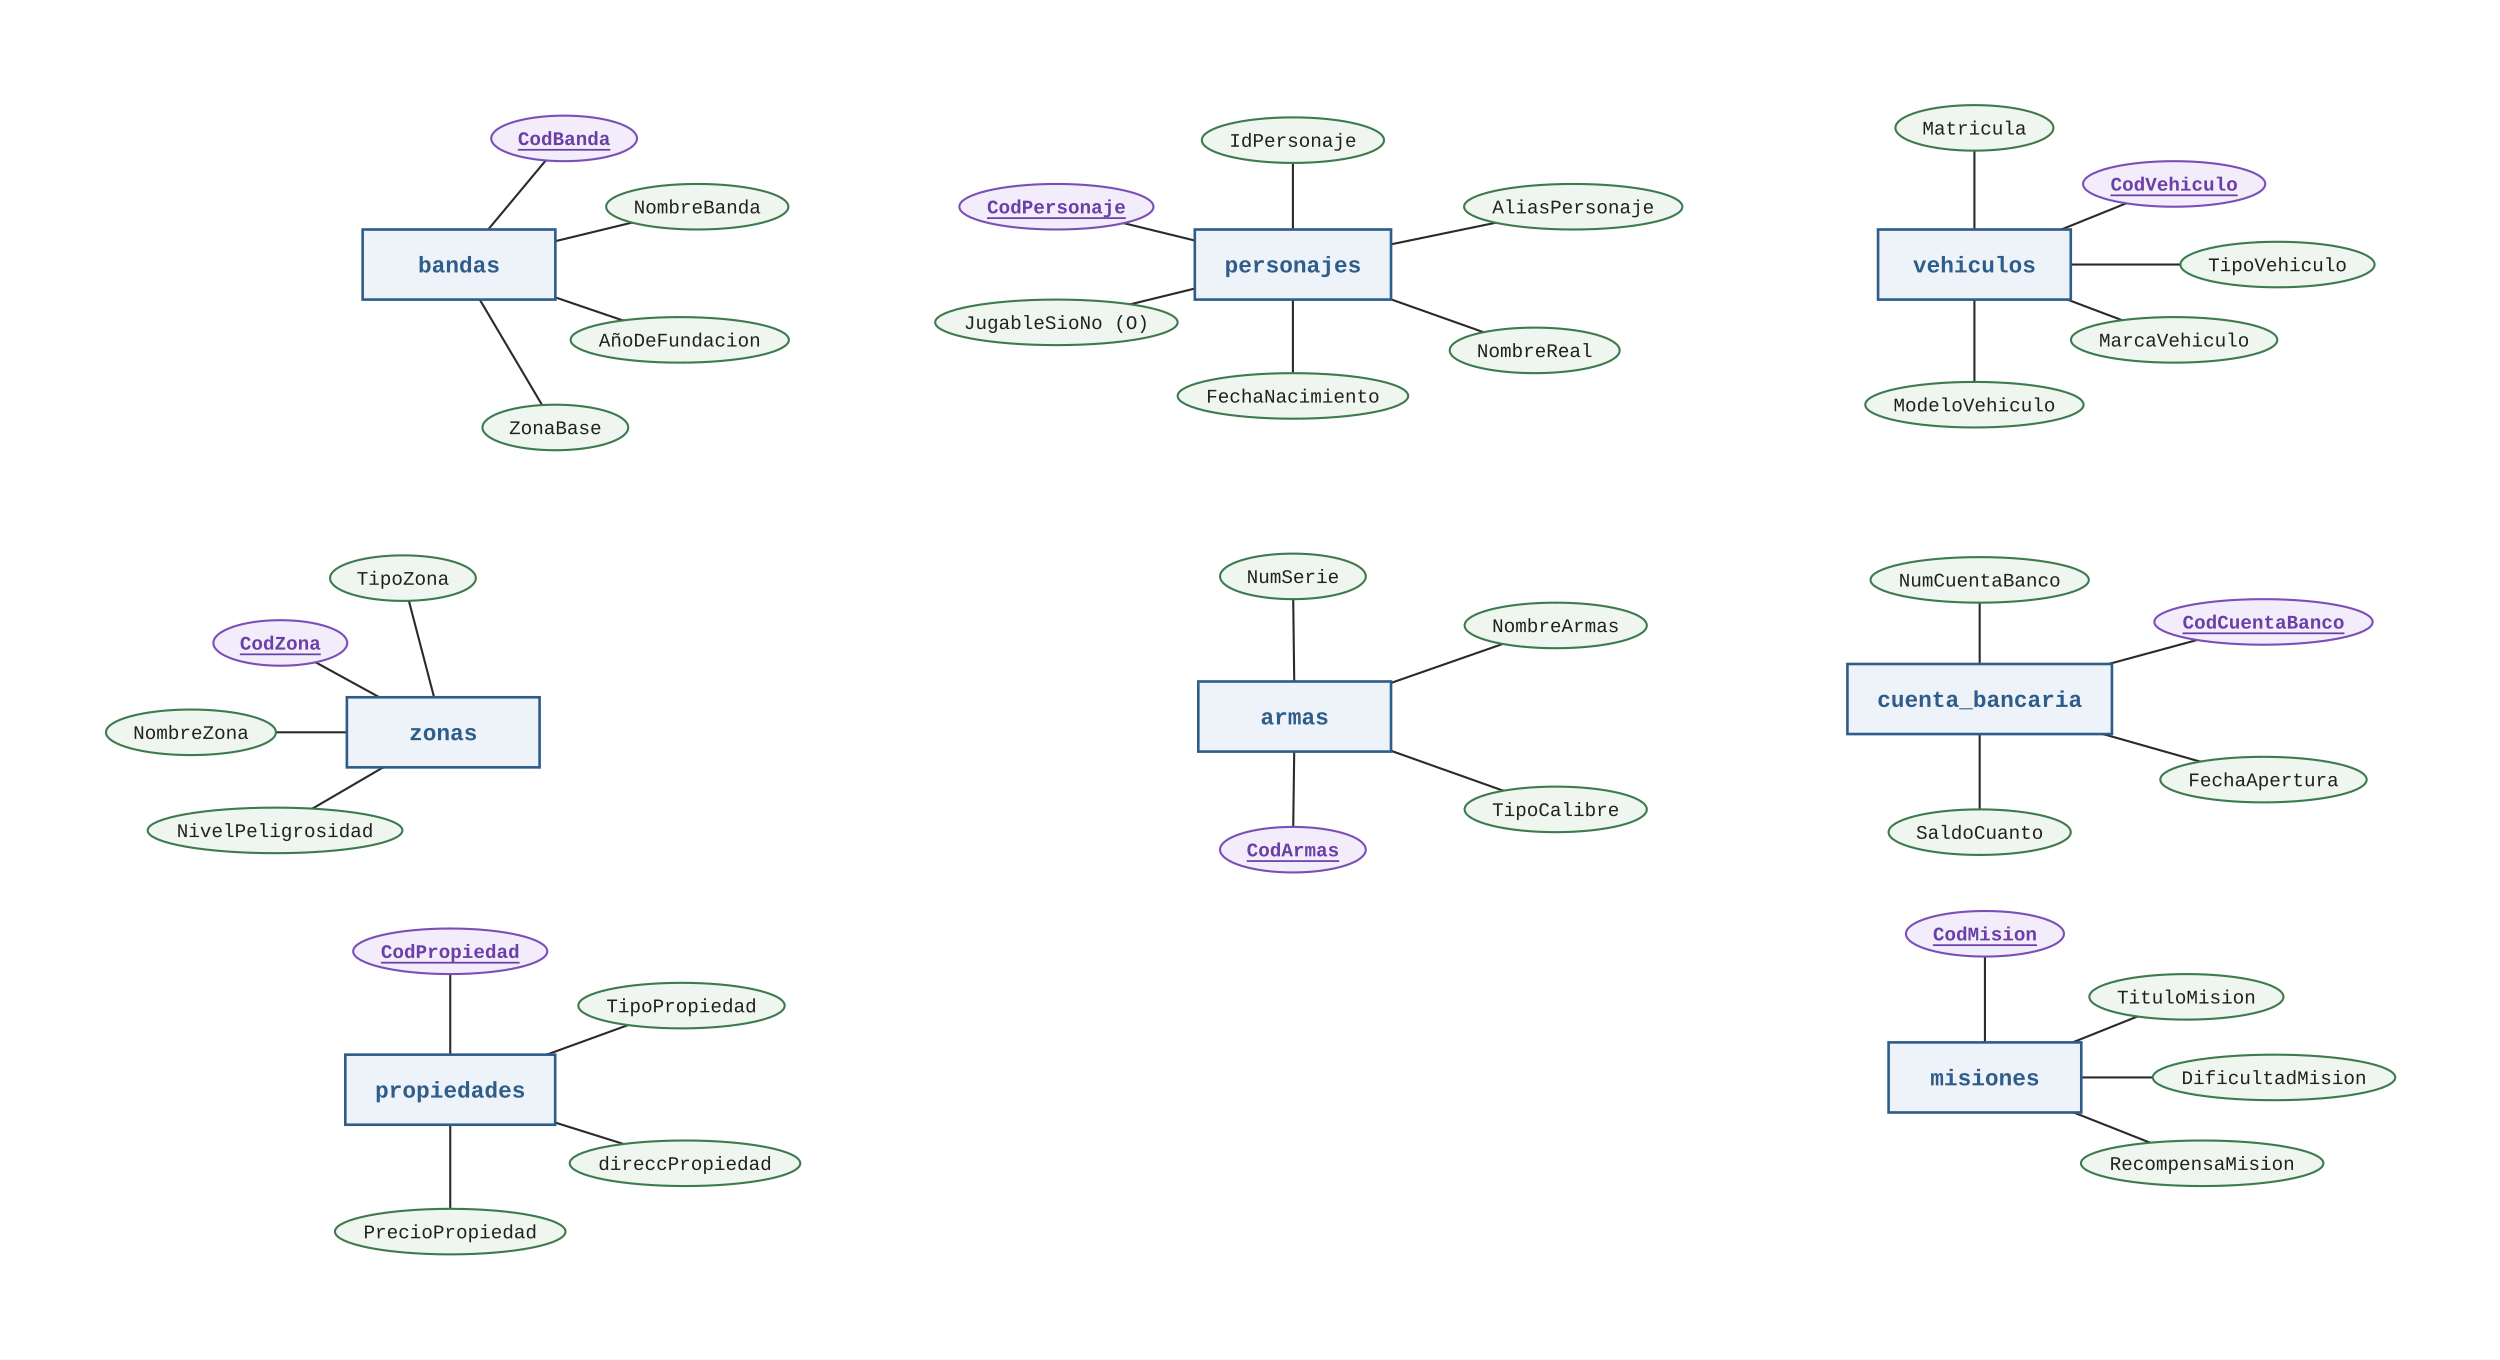
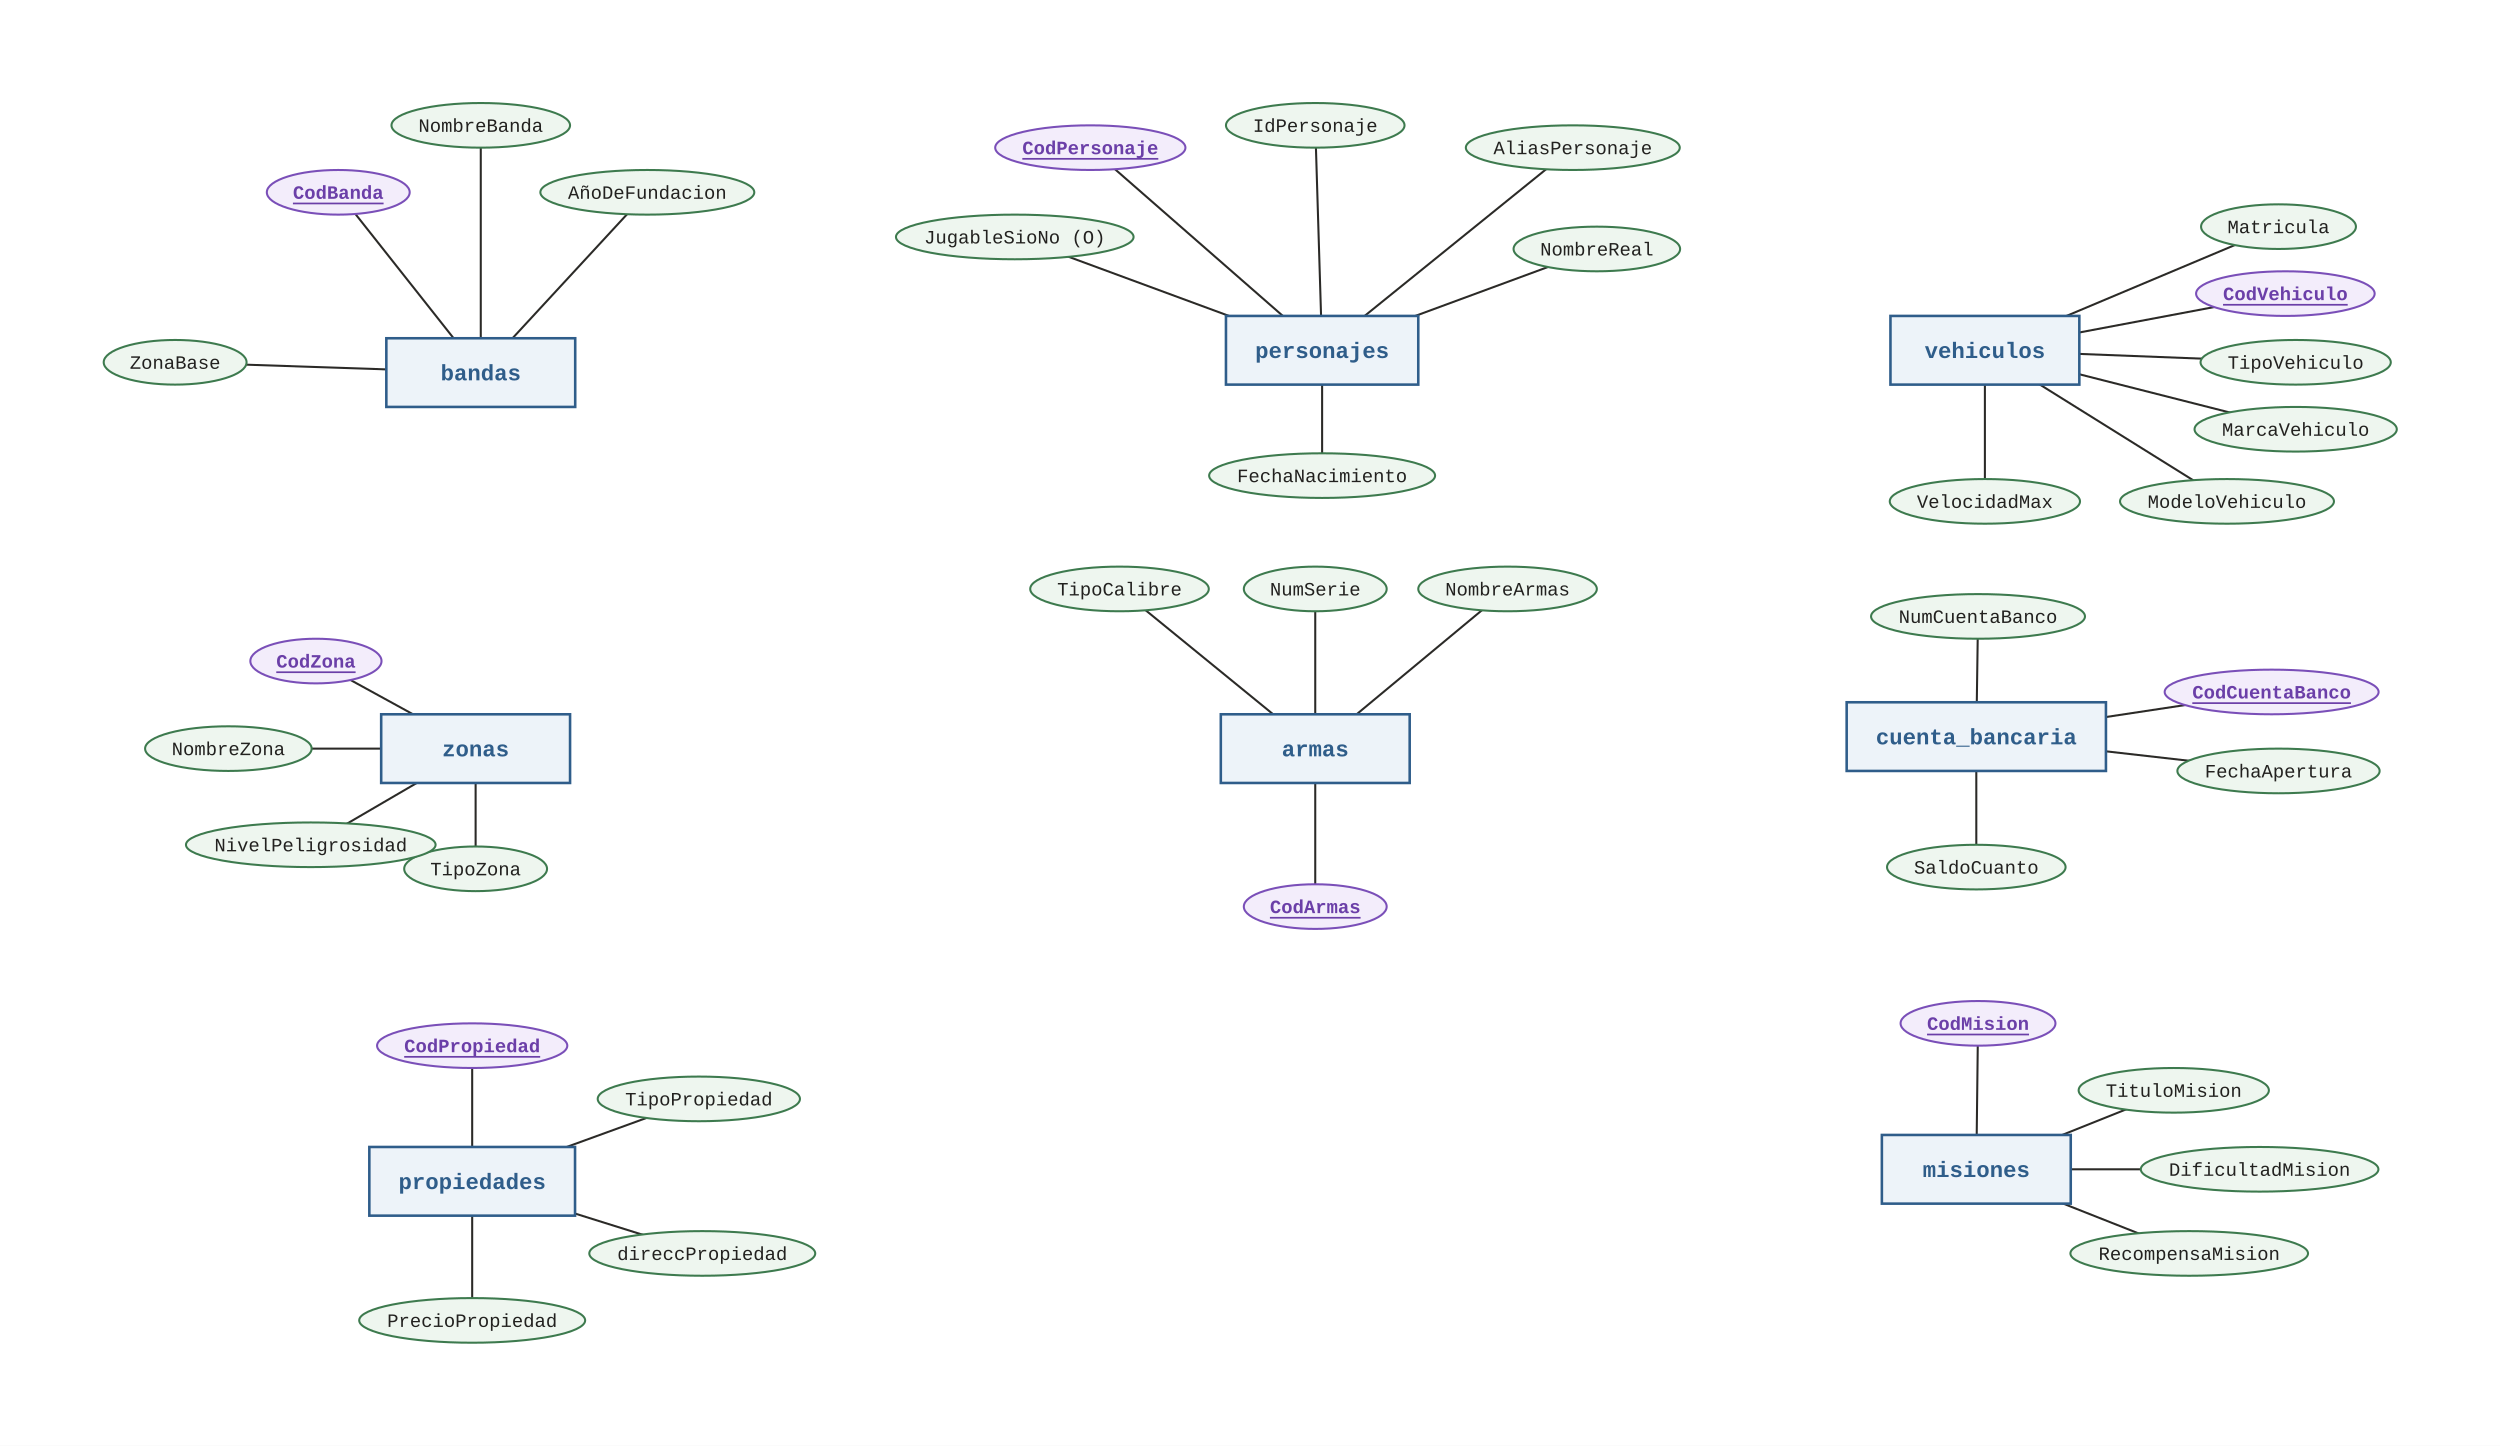
- <svg xmlns="http://www.w3.org/2000/svg" viewBox="1764 1628 1427 776" width="1427" height="776">
+ <svg xmlns="http://www.w3.org/2000/svg" viewBox="1746 1562 1456 842" width="1456" height="842">
  <style>.ln{stroke:#2B2A27;stroke-width:1.2}.mk{stroke:#2B2A27;stroke-width:1.5;fill:none}.mo{fill:#FFFFFF;stroke:#2B2A27;stroke-width:1.5}
.ent{fill:#EDF3F9;stroke:#2F5D8A;stroke-width:1.5}.dia{fill:#FBF2E0;stroke:#9C6510;stroke-width:1.5}.att{fill:#EEF6EF;stroke:#3D7A4E;stroke-width:1.2}.att.key{fill:#F3EDFB;stroke:#7A4FB8}.att.dr{stroke-dasharray:4 3}
.ent.in,.dia.in{fill:none}.dup{stroke:#C0362C;stroke-width:2.4}
.tx{fill:#22211F;font:11px Consolas,'JetBrains Mono','Courier New',monospace}.txk{fill:#6B3FA8;font-weight:600}.tb{font:600 13px Consolas,'JetBrains Mono','Courier New',monospace;fill:#2F5D8A}.tr{font:600 12px Consolas,'JetBrains Mono','Courier New',monospace;fill:#9C6510}.tt{font:600 10px Consolas,'JetBrains Mono','Courier New',monospace;fill:#6B6A64}
.ul{stroke:#6B3FA8;stroke-width:1}.ul.p{stroke-dasharray:3 2}.card{font:600 11px Consolas,'JetBrains Mono','Courier New',monospace;fill:#A2441C;paint-order:stroke;stroke:#FFFFFF;stroke-width:4px;stroke-linejoin:round}.cardq{fill:#6B6A64}
.tbox{fill:#FFFFFF;stroke:#A9B2C0;stroke-width:1}.thd{fill:#33557F}.thx{font:600 12.5px Consolas,'JetBrains Mono','Courier New',monospace;fill:#FFFFFF}.cx{font:11.5px Consolas,'JetBrains Mono','Courier New',monospace;fill:#22211F}.cpk{fill:#6B3FA8;font-weight:600}.cfk{fill:#A3304A}.cty{fill:#6B6A64;font-weight:400}.uq{font:600 9px Consolas,'JetBrains Mono','Courier New',monospace;fill:#2A7F8F}
.lk{stroke:#6B6A64;stroke-width:1.4;fill:none}.lk.dash{stroke-dasharray:6 4}.lkm{stroke:#6B6A64;stroke-width:1.5;fill:none}.lko{fill:#FFFFFF;stroke:#6B6A64;stroke-width:1.5}
.ipk{fill:#8E5FD0}.ifk{fill:#B4364E}.icol{fill:#2A7F8F}.inul{fill:none;stroke:#2A7F8F;stroke-width:1.3}
.rbox{fill:#FFFFFF;stroke:#22211F;stroke-width:1.1}.rnm{font:600 12.5px Consolas,'JetBrains Mono','Courier New',monospace;fill:#2F5D8A}.rcol{font:12px Consolas,'JetBrains Mono','Courier New',monospace;fill:#22211F}.rpk{font-weight:700;fill:#6B3FA8}.rfk{fill:#A3304A}.rul{stroke:#6B3FA8;stroke-width:1.1}
.rtag{font:600 9.5px Consolas,'JetBrains Mono','Courier New',monospace;fill:#6B6A64}.rarr{fill:none;stroke:#B4364E;stroke-width:1.1}.rhead{fill:#B4364E}
.ent.hd,.dia.hd{fill:none}.ktag{font:700 9px Consolas,'JetBrains Mono','Courier New',monospace;fill:#6B6A64}.rlab{fill:#FFFFFF;stroke:none;opacity:.92}.dia.assoc{stroke-dasharray:5 3}.ln.lid{stroke-width:2.2}.isal{fill:#9C6510}.skt{fill:#2F5D8A}
.thx.dup{fill:#FFC2BD}.cx.dup,.rnm.dup,.rcol.dup{fill:#C0362C;text-decoration:underline}
.note{stroke-width:1.2}.note-fold{stroke-width:1.2}.nc-y{fill:#FFF4C2;stroke:#D2AE36}.nc-b{fill:#DDEBFA;stroke:#7AA3D6}.nc-g{fill:#DFF2E1;stroke:#7DBB87}.nc-p{fill:#FBE1EC;stroke:#D98AAE}.note-fold{filter:brightness(.93)}.note-tx{font:12px 'Segoe UI',Arial,sans-serif;fill:#2B2A27}</style>
-   <rect x="1764" y="1628" width="1427" height="776" fill="#ffffff" />
-   <line x1="2017" y1="2046" x2="1924" y2="1995" class="ln" />
-   <line x1="2017" y1="2046" x2="1873" y2="2046" class="ln" />
-   <line x1="2017" y1="2046" x2="1994" y2="1958" class="ln" />
-   <line x1="2017" y1="2046" x2="1921" y2="2102" class="ln" />
-   <line x1="2502" y1="1779" x2="2502" y2="1708" class="ln" />
-   <line x1="2502" y1="1779" x2="2662" y2="1746" class="ln" />
-   <line x1="2502" y1="1779" x2="2640" y2="1828" class="ln" />
-   <line x1="2502" y1="1779" x2="2502" y2="1854" class="ln" />
-   <line x1="2502" y1="1779" x2="2367" y2="1812" class="ln" />
-   <line x1="2026" y1="1779" x2="2086" y2="1707" class="ln" />
-   <line x1="2026" y1="1779" x2="2162" y2="1746" class="ln" />
-   <line x1="2026" y1="1779" x2="2152" y2="1822" class="ln" />
-   <line x1="2026" y1="1779" x2="2081" y2="1872" class="ln" />
-   <line x1="2891" y1="1779" x2="2891" y2="1701" class="ln" />
-   <line x1="2891" y1="1779" x2="3005" y2="1733" class="ln" />
-   <line x1="2502" y1="1779" x2="2367" y2="1746" class="ln" />
-   <line x1="2891" y1="1779" x2="3005" y2="1822" class="ln" />
-   <line x1="2891" y1="1779" x2="2891" y2="1859" class="ln" />
-   <line x1="2891" y1="1779" x2="3064" y2="1779" class="ln" />
-   <line x1="2503" y1="2037" x2="2502" y2="1957" class="ln" />
-   <line x1="2503" y1="2037" x2="2652" y2="1985" class="ln" />
-   <line x1="2503" y1="2037" x2="2652" y2="2090" class="ln" />
-   <line x1="2503" y1="2037" x2="2502" y2="2113" class="ln" />
-   <line x1="2894" y1="2027" x2="2894" y2="1959" class="ln" />
-   <line x1="2894" y1="2027" x2="3056" y2="1983" class="ln" />
-   <line x1="2894" y1="2027" x2="3056" y2="2073" class="ln" />
-   <line x1="2894" y1="2027" x2="2894" y2="2103" class="ln" />
-   <line x1="2897" y1="2243" x2="2897" y2="2161" class="ln" />
+   <rect x="1746" y="1562" width="1456" height="842" fill="#ffffff" />
+   <line x1="2023" y1="1998" x2="1930" y2="1947" class="ln" />
+   <line x1="2023" y1="1998" x2="1879" y2="1998" class="ln" />
+   <line x1="2023" y1="1998" x2="2023" y2="2068" class="ln" />
+   <line x1="2023" y1="1998" x2="1927" y2="2054" class="ln" />
+   <line x1="2516" y1="1766" x2="2512" y2="1635" class="ln" />
+   <line x1="2516" y1="1766" x2="2662" y2="1648" class="ln" />
+   <line x1="2516" y1="1766" x2="2676" y2="1707" class="ln" />
+   <line x1="2516" y1="1766" x2="2516" y2="1839" class="ln" />
+   <line x1="2516" y1="1766" x2="2337" y2="1700" class="ln" />
+   <line x1="2026" y1="1779" x2="1943" y2="1674" class="ln" />
+   <line x1="2026" y1="1779" x2="2026" y2="1635" class="ln" />
+   <line x1="2026" y1="1779" x2="2123" y2="1674" class="ln" />
+   <line x1="2026" y1="1779" x2="1848" y2="1773" class="ln" />
+   <line x1="2902" y1="1766" x2="3073" y2="1694" class="ln" />
+   <line x1="2902" y1="1766" x2="3077" y2="1733" class="ln" />
+   <line x1="2516" y1="1766" x2="2381" y2="1648" class="ln" />
+   <line x1="2902" y1="1766" x2="3083" y2="1812" class="ln" />
+   <line x1="2902" y1="1766" x2="3043" y2="1854" class="ln" />
+   <line x1="2902" y1="1766" x2="3083" y2="1773" class="ln" />
+   <line x1="2512" y1="1998" x2="2512" y2="1905" class="ln" />
+   <line x1="2512" y1="1998" x2="2624" y2="1905" class="ln" />
+   <line x1="2512" y1="1998" x2="2398" y2="1905" class="ln" />
+   <line x1="2512" y1="1998" x2="2512" y2="2090" class="ln" />
+   <line x1="2897" y1="1991" x2="2898" y2="1921" class="ln" />
+   <line x1="2897" y1="1991" x2="3069" y2="1965" class="ln" />
+   <line x1="2897" y1="1991" x2="3073" y2="2011" class="ln" />
+   <line x1="2897" y1="1991" x2="2897" y2="2067" class="ln" />
+   <line x1="2897" y1="2243" x2="2898" y2="2158" class="ln" />
  <line x1="2897" y1="2243" x2="3012" y2="2197" class="ln" />
  <line x1="2897" y1="2243" x2="3062" y2="2243" class="ln" />
  <line x1="2897" y1="2243" x2="3021" y2="2292" class="ln" />
  <line x1="2021" y1="2250" x2="2021" y2="2171" class="ln" />
  <line x1="2021" y1="2250" x2="2153" y2="2202" class="ln" />
  <line x1="2021" y1="2250" x2="2155" y2="2292" class="ln" />
  <line x1="2021" y1="2250" x2="2021" y2="2331" class="ln" />
+   <line x1="2902" y1="1766" x2="2902" y2="1854" class="ln" />
  <g class="node" data-id="nmwmhqvag3xdsrz">
-     <rect x="1962" y="2026" width="110" height="40" class="ent" />
-     <text x="2017" y="2050.5" text-anchor="middle" class="tb">zonas</text>
+     <rect x="1968" y="1978" width="110" height="40" class="ent" />
+     <text x="2023" y="2002.5" text-anchor="middle" class="tb">zonas</text>
  </g>
  <g class="node" data-id="nmwmhrrtz46f440">
-     <ellipse cx="1924" cy="1995" rx="38.2" ry="13" class="att key" />
-     <text x="1924" y="1998.8" text-anchor="middle" class="tx txk">CodZona</text>
-     <line x1="1900.9" y1="2001.5" x2="1947.1" y2="2001.5" class="ul" />
+     <ellipse cx="1930" cy="1947" rx="38.2" ry="13" class="att key" />
+     <text x="1930" y="1950.8" text-anchor="middle" class="tx txk">CodZona</text>
+     <line x1="1906.9" y1="1953.5" x2="1953.1" y2="1953.5" class="ul" />
  </g>
  <g class="node" data-id="nmwmhs1pz4838rc">
-     <ellipse cx="1873" cy="2046" rx="48.5" ry="13" class="att" />
-     <text x="1873" y="2049.8" text-anchor="middle" class="tx">NombreZona</text>
+     <ellipse cx="1879" cy="1998" rx="48.5" ry="13" class="att" />
+     <text x="1879" y="2001.8" text-anchor="middle" class="tx">NombreZona</text>
  </g>
  <g class="node" data-id="nmwmhse6k4avtgo">
-     <ellipse cx="1994" cy="1958" rx="41.6" ry="13" class="att" />
-     <text x="1994" y="1961.8" text-anchor="middle" class="tx">TipoZona</text>
+     <ellipse cx="2023" cy="2068" rx="41.6" ry="13" class="att" />
+     <text x="2023" y="2071.8" text-anchor="middle" class="tx">TipoZona</text>
  </g>
  <g class="node" data-id="nmwmhsl8x4cs0xw">
-     <ellipse cx="1921" cy="2102" rx="72.7" ry="13" class="att" />
-     <text x="1921" y="2105.8" text-anchor="middle" class="tx">NivelPeligrosidad</text>
+     <ellipse cx="1927" cy="2054" rx="72.7" ry="13" class="att" />
+     <text x="1927" y="2057.8" text-anchor="middle" class="tx">NivelPeligrosidad</text>
  </g>
  <g class="node" data-id="nmwmhtg534eof8d">
-     <rect x="2446" y="1759" width="112" height="40" class="ent" />
-     <text x="2502" y="1783.5" text-anchor="middle" class="tb">personajes</text>
+     <rect x="2460" y="1746" width="112" height="40" class="ent" />
+     <text x="2516" y="1770.5" text-anchor="middle" class="tb">personajes</text>
  </g>
  <g class="node" data-id="nmwmhtvoe4fcd3s">
-     <ellipse cx="2502" cy="1708" rx="52" ry="13" class="att" />
-     <text x="2502" y="1711.8" text-anchor="middle" class="tx">IdPersonaje</text>
+     <ellipse cx="2512" cy="1635" rx="52" ry="13" class="att" />
+     <text x="2512" y="1638.8" text-anchor="middle" class="tx">IdPersonaje</text>
  </g>
  <g class="node" data-id="nmwmhtzp54hasp6">
-     <ellipse cx="2662" cy="1746" rx="62.3" ry="13" class="att" />
-     <text x="2662" y="1749.8" text-anchor="middle" class="tx">AliasPersonaje</text>
+     <ellipse cx="2662" cy="1648" rx="62.3" ry="13" class="att" />
+     <text x="2662" y="1651.8" text-anchor="middle" class="tx">AliasPersonaje</text>
  </g>
  <g class="node" data-id="nmwmhu9s44jnxp9">
-     <ellipse cx="2640" cy="1828" rx="48.5" ry="13" class="att" />
-     <text x="2640" y="1831.8" text-anchor="middle" class="tx">NombreReal</text>
+     <ellipse cx="2676" cy="1707" rx="48.5" ry="13" class="att" />
+     <text x="2676" y="1710.8" text-anchor="middle" class="tx">NombreReal</text>
  </g>
  <g class="node" data-id="nmwmhvhij4l5lyf">
-     <ellipse cx="2502" cy="1854" rx="65.8" ry="13" class="att" />
-     <text x="2502" y="1857.8" text-anchor="middle" class="tx">FechaNacimiento</text>
+     <ellipse cx="2516" cy="1839" rx="65.8" ry="13" class="att" />
+     <text x="2516" y="1842.8" text-anchor="middle" class="tx">FechaNacimiento</text>
  </g>
  <g class="node" data-id="nmwmhw2st4nqzpn">
-     <ellipse cx="2367" cy="1812" rx="69.2" ry="13" class="att" />
-     <text x="2367" y="1815.8" text-anchor="middle" class="tx">JugableSioNo (O)</text>
+     <ellipse cx="2337" cy="1700" rx="69.2" ry="13" class="att" />
+     <text x="2337" y="1703.8" text-anchor="middle" class="tx">JugableSioNo (O)</text>
  </g>
  <g class="node" data-id="nmwmhxjzb4pf9rv">
    <rect x="1971" y="1759" width="110" height="40" class="ent" />
    <text x="2026" y="1783.5" text-anchor="middle" class="tb">bandas</text>
  </g>
  <g class="node" data-id="nmwmhxsy74qo5d7">
-     <ellipse cx="2086" cy="1707" rx="41.6" ry="13" class="att key" />
-     <text x="2086" y="1710.8" text-anchor="middle" class="tx txk">CodBanda</text>
-     <line x1="2059.6" y1="1713.5" x2="2112.4" y2="1713.5" class="ul" />
+     <ellipse cx="1943" cy="1674" rx="41.6" ry="13" class="att key" />
+     <text x="1943" y="1677.8" text-anchor="middle" class="tx txk">CodBanda</text>
+     <line x1="1916.6" y1="1680.5" x2="1969.4" y2="1680.5" class="ul" />
  </g>
  <g class="node" data-id="nmwmhy7ny4s7mmz">
-     <ellipse cx="2162" cy="1746" rx="52" ry="13" class="att" />
-     <text x="2162" y="1749.8" text-anchor="middle" class="tx">NombreBanda</text>
+     <ellipse cx="2026" cy="1635" rx="52" ry="13" class="att" />
+     <text x="2026" y="1638.8" text-anchor="middle" class="tx">NombreBanda</text>
  </g>
  <g class="node" data-id="nmwmhzwdd4umxmz">
-     <ellipse cx="2152" cy="1822" rx="62.3" ry="13" class="att" />
-     <text x="2152" y="1825.8" text-anchor="middle" class="tx">AñoDeFundacion</text>
+     <ellipse cx="2123" cy="1674" rx="62.3" ry="13" class="att" />
+     <text x="2123" y="1677.8" text-anchor="middle" class="tx">AñoDeFundacion</text>
  </g>
  <g class="node" data-id="nmwmi0gy84w97ze">
-     <ellipse cx="2081" cy="1872" rx="41.6" ry="13" class="att" />
-     <text x="2081" y="1875.8" text-anchor="middle" class="tx">ZonaBase</text>
+     <ellipse cx="1848" cy="1773" rx="41.6" ry="13" class="att" />
+     <text x="1848" y="1776.8" text-anchor="middle" class="tx">ZonaBase</text>
  </g>
  <g class="node" data-id="nmwmi2cq74yrbnu">
-     <rect x="2836" y="1759" width="110" height="40" class="ent" />
-     <text x="2891" y="1783.5" text-anchor="middle" class="tb">vehiculos</text>
+     <rect x="2847" y="1746" width="110" height="40" class="ent" />
+     <text x="2902" y="1770.5" text-anchor="middle" class="tb">vehiculos</text>
  </g>
  <g class="node" data-id="nmwmi2nv34ztt1i">
-     <ellipse cx="2891" cy="1701" rx="45.1" ry="13" class="att" />
-     <text x="2891" y="1704.8" text-anchor="middle" class="tx">Matricula</text>
+     <ellipse cx="3073" cy="1694" rx="45.1" ry="13" class="att" />
+     <text x="3073" y="1697.8" text-anchor="middle" class="tx">Matricula</text>
  </g>
  <g class="node" data-id="nmwmi3kmf51jxje">
-     <ellipse cx="3005" cy="1733" rx="52" ry="13" class="att key" />
-     <text x="3005" y="1736.8" text-anchor="middle" class="tx txk">CodVehiculo</text>
-     <line x1="2968.7" y1="1739.5" x2="3041.3" y2="1739.5" class="ul" />
+     <ellipse cx="3077" cy="1733" rx="52" ry="13" class="att key" />
+     <text x="3077" y="1736.8" text-anchor="middle" class="tx txk">CodVehiculo</text>
+     <line x1="3040.7" y1="1739.5" x2="3113.3" y2="1739.5" class="ul" />
  </g>
  <g class="node" data-id="nmwmi402d53smqh">
-     <ellipse cx="2367" cy="1746" rx="55.4" ry="13" class="att key" />
-     <text x="2367" y="1749.8" text-anchor="middle" class="tx txk">CodPersonaje</text>
-     <line x1="2327.4" y1="1752.5" x2="2406.6" y2="1752.5" class="ul" />
+     <ellipse cx="2381" cy="1648" rx="55.4" ry="13" class="att key" />
+     <text x="2381" y="1651.8" text-anchor="middle" class="tx txk">CodPersonaje</text>
+     <line x1="2341.4" y1="1654.5" x2="2420.6" y2="1654.5" class="ul" />
  </g>
  <g class="node" data-id="nmwmi4m2t551h8a">
-     <ellipse cx="3005" cy="1822" rx="58.9" ry="13" class="att" />
-     <text x="3005" y="1825.8" text-anchor="middle" class="tx">MarcaVehiculo</text>
+     <ellipse cx="3083" cy="1812" rx="58.9" ry="13" class="att" />
+     <text x="3083" y="1815.8" text-anchor="middle" class="tx">MarcaVehiculo</text>
  </g>
  <g class="node" data-id="nmwmi5d3357tlys">
-     <ellipse cx="2891" cy="1859" rx="62.3" ry="13" class="att" />
-     <text x="2891" y="1862.8" text-anchor="middle" class="tx">ModeloVehiculo</text>
+     <ellipse cx="3043" cy="1854" rx="62.3" ry="13" class="att" />
+     <text x="3043" y="1857.8" text-anchor="middle" class="tx">ModeloVehiculo</text>
  </g>
  <g class="node" data-id="nmwmi6y4t590tg7">
-     <ellipse cx="3064" cy="1779" rx="55.4" ry="13" class="att" />
-     <text x="3064" y="1782.8" text-anchor="middle" class="tx">TipoVehiculo</text>
+     <ellipse cx="3083" cy="1773" rx="55.4" ry="13" class="att" />
+     <text x="3083" y="1776.8" text-anchor="middle" class="tx">TipoVehiculo</text>
  </g>
  <g class="node" data-id="nmwmia2g75bo3id">
-     <rect x="2448" y="2017" width="110" height="40" class="ent" />
-     <text x="2503" y="2041.5" text-anchor="middle" class="tb">armas</text>
+     <rect x="2457" y="1978" width="110" height="40" class="ent" />
+     <text x="2512" y="2002.5" text-anchor="middle" class="tb">armas</text>
  </g>
  <g class="node" data-id="nmwmia8na5ce6x1">
-     <ellipse cx="2502" cy="1957" rx="41.6" ry="13" class="att" />
-     <text x="2502" y="1960.8" text-anchor="middle" class="tx">NumSerie</text>
+     <ellipse cx="2512" cy="1905" rx="41.6" ry="13" class="att" />
+     <text x="2512" y="1908.8" text-anchor="middle" class="tx">NumSerie</text>
  </g>
  <g class="node" data-id="nmwmiasoj5eu1sq">
-     <ellipse cx="2652" cy="1985" rx="52" ry="13" class="att" />
-     <text x="2652" y="1988.8" text-anchor="middle" class="tx">NombreArmas</text>
+     <ellipse cx="2624" cy="1905" rx="52" ry="13" class="att" />
+     <text x="2624" y="1908.8" text-anchor="middle" class="tx">NombreArmas</text>
  </g>
  <g class="node" data-id="nmwmic04b5gq8px">
-     <ellipse cx="2652" cy="2090" rx="52" ry="13" class="att" />
-     <text x="2652" y="2093.8" text-anchor="middle" class="tx">TipoCalibre</text>
+     <ellipse cx="2398" cy="1905" rx="52" ry="13" class="att" />
+     <text x="2398" y="1908.8" text-anchor="middle" class="tx">TipoCalibre</text>
  </g>
  <g class="node" data-id="nmwmie3675k2tdn">
-     <ellipse cx="2502" cy="2113" rx="41.6" ry="13" class="att key" />
-     <text x="2502" y="2116.8" text-anchor="middle" class="tx txk">CodArmas</text>
-     <line x1="2475.6" y1="2119.5" x2="2528.4" y2="2119.5" class="ul" />
+     <ellipse cx="2512" cy="2090" rx="41.6" ry="13" class="att key" />
+     <text x="2512" y="2093.8" text-anchor="middle" class="tx txk">CodArmas</text>
+     <line x1="2485.6" y1="2096.5" x2="2538.4" y2="2096.5" class="ul" />
  </g>
  <g class="node" data-id="nmwmieuhb5myfep">
-     <rect x="2818.5" y="2007" width="151" height="40" class="ent" />
-     <text x="2894" y="2031.5" text-anchor="middle" class="tb">cuenta_bancaria</text>
+     <rect x="2821.5" y="1971" width="151" height="40" class="ent" />
+     <text x="2897" y="1995.5" text-anchor="middle" class="tb">cuenta_bancaria</text>
  </g>
  <g class="node" data-id="nmwmifxlj5nexyy">
-     <ellipse cx="2894" cy="1959" rx="62.3" ry="13" class="att" />
-     <text x="2894" y="1962.8" text-anchor="middle" class="tx">NumCuentaBanco</text>
+     <ellipse cx="2898" cy="1921" rx="62.3" ry="13" class="att" />
+     <text x="2898" y="1924.8" text-anchor="middle" class="tx">NumCuentaBanco</text>
  </g>
  <g class="node" data-id="nmwmih6ur5pqn8f">
-     <ellipse cx="3056" cy="1983" rx="62.3" ry="13" class="att key" />
-     <text x="3056" y="1986.8" text-anchor="middle" class="tx txk">CodCuentaBanco</text>
-     <line x1="3009.8" y1="1989.5" x2="3102.2" y2="1989.5" class="ul" />
+     <ellipse cx="3069" cy="1965" rx="62.3" ry="13" class="att key" />
+     <text x="3069" y="1968.8" text-anchor="middle" class="tx txk">CodCuentaBanco</text>
+     <line x1="3022.8" y1="1971.5" x2="3115.2" y2="1971.5" class="ul" />
  </g>
  <g class="node" data-id="nmwmih70n5rkz42">
-     <ellipse cx="3056" cy="2073" rx="58.9" ry="13" class="att" />
-     <text x="3056" y="2076.8" text-anchor="middle" class="tx">FechaApertura</text>
+     <ellipse cx="3073" cy="2011" rx="58.9" ry="13" class="att" />
+     <text x="3073" y="2014.8" text-anchor="middle" class="tx">FechaApertura</text>
  </g>
  <g class="node" data-id="nmwmilzss5tyocj">
-     <ellipse cx="2894" cy="2103" rx="52" ry="13" class="att" />
-     <text x="2894" y="2106.8" text-anchor="middle" class="tx">SaldoCuanto</text>
+     <ellipse cx="2897" cy="2067" rx="52" ry="13" class="att" />
+     <text x="2897" y="2070.8" text-anchor="middle" class="tx">SaldoCuanto</text>
  </g>
  <g class="node" data-id="nmwmio5i75v8jmj">
    <rect x="2842" y="2223" width="110" height="40" class="ent" />
    <text x="2897" y="2247.5" text-anchor="middle" class="tb">misiones</text>
  </g>
  <g class="node" data-id="nmwmiow465w8po8">
-     <ellipse cx="2897" cy="2161" rx="45.1" ry="13" class="att key" />
-     <text x="2897" y="2164.8" text-anchor="middle" class="tx txk">CodMision</text>
-     <line x1="2867.3" y1="2167.5" x2="2926.7" y2="2167.5" class="ul" />
+     <ellipse cx="2898" cy="2158" rx="45.1" ry="13" class="att key" />
+     <text x="2898" y="2161.8" text-anchor="middle" class="tx txk">CodMision</text>
+     <line x1="2868.3" y1="2164.5" x2="2927.7" y2="2164.5" class="ul" />
  </g>
  <g class="node" data-id="nmwmir5ci5yhlv1">
    <ellipse cx="3012" cy="2197" rx="55.4" ry="13" class="att" />
    <text x="3012" y="2200.8" text-anchor="middle" class="tx">TituloMision</text>
  </g>
  <g class="node" data-id="nmwmirrxe60nf3k">
    <ellipse cx="3062" cy="2243" rx="69.2" ry="13" class="att" />
    <text x="3062" y="2246.8" text-anchor="middle" class="tx">DificultadMision</text>
  </g>
  <g class="node" data-id="nmwmisx1w62qcp3">
    <ellipse cx="3021" cy="2292" rx="69.2" ry="13" class="att" />
    <text x="3021" y="2295.8" text-anchor="middle" class="tx">RecompensaMision</text>
  </g>
  <g class="node" data-id="nmwmiwxrr6474jo">
    <rect x="1961.1" y="2230" width="119.8" height="40" class="ent" />
    <text x="2021" y="2254.5" text-anchor="middle" class="tb">propiedades</text>
  </g>
  <g class="node" data-id="nmwmj46ri65fsi7">
    <ellipse cx="2021" cy="2171" rx="55.4" ry="13" class="att key" />
    <text x="2021" y="2174.8" text-anchor="middle" class="tx txk">CodPropiedad</text>
    <line x1="1981.4" y1="2177.5" x2="2060.6" y2="2177.5" class="ul" />
  </g>
  <g class="node" data-id="nmwmj4fdq67bwgb">
    <ellipse cx="2153" cy="2202" rx="58.9" ry="13" class="att" />
    <text x="2153" y="2205.8" text-anchor="middle" class="tx">TipoPropiedad</text>
  </g>
  <g class="node" data-id="nmwmj5cyw692ayh">
    <ellipse cx="2155" cy="2292" rx="65.8" ry="13" class="att" />
    <text x="2155" y="2295.8" text-anchor="middle" class="tx">direccPropiedad</text>
  </g>
  <g class="node" data-id="nmwmj8ovs6bwnpc">
    <ellipse cx="2021" cy="2331" rx="65.8" ry="13" class="att" />
    <text x="2021" y="2334.8" text-anchor="middle" class="tx">PrecioPropiedad</text>
  </g>
+   <g class="node" data-id="nmwmjht0x6dnj06">
+     <ellipse cx="2902" cy="1854" rx="55.4" ry="13" class="att" />
+     <text x="2902" y="1857.8" text-anchor="middle" class="tx">VelocidadMax</text>
+   </g>
</svg>
